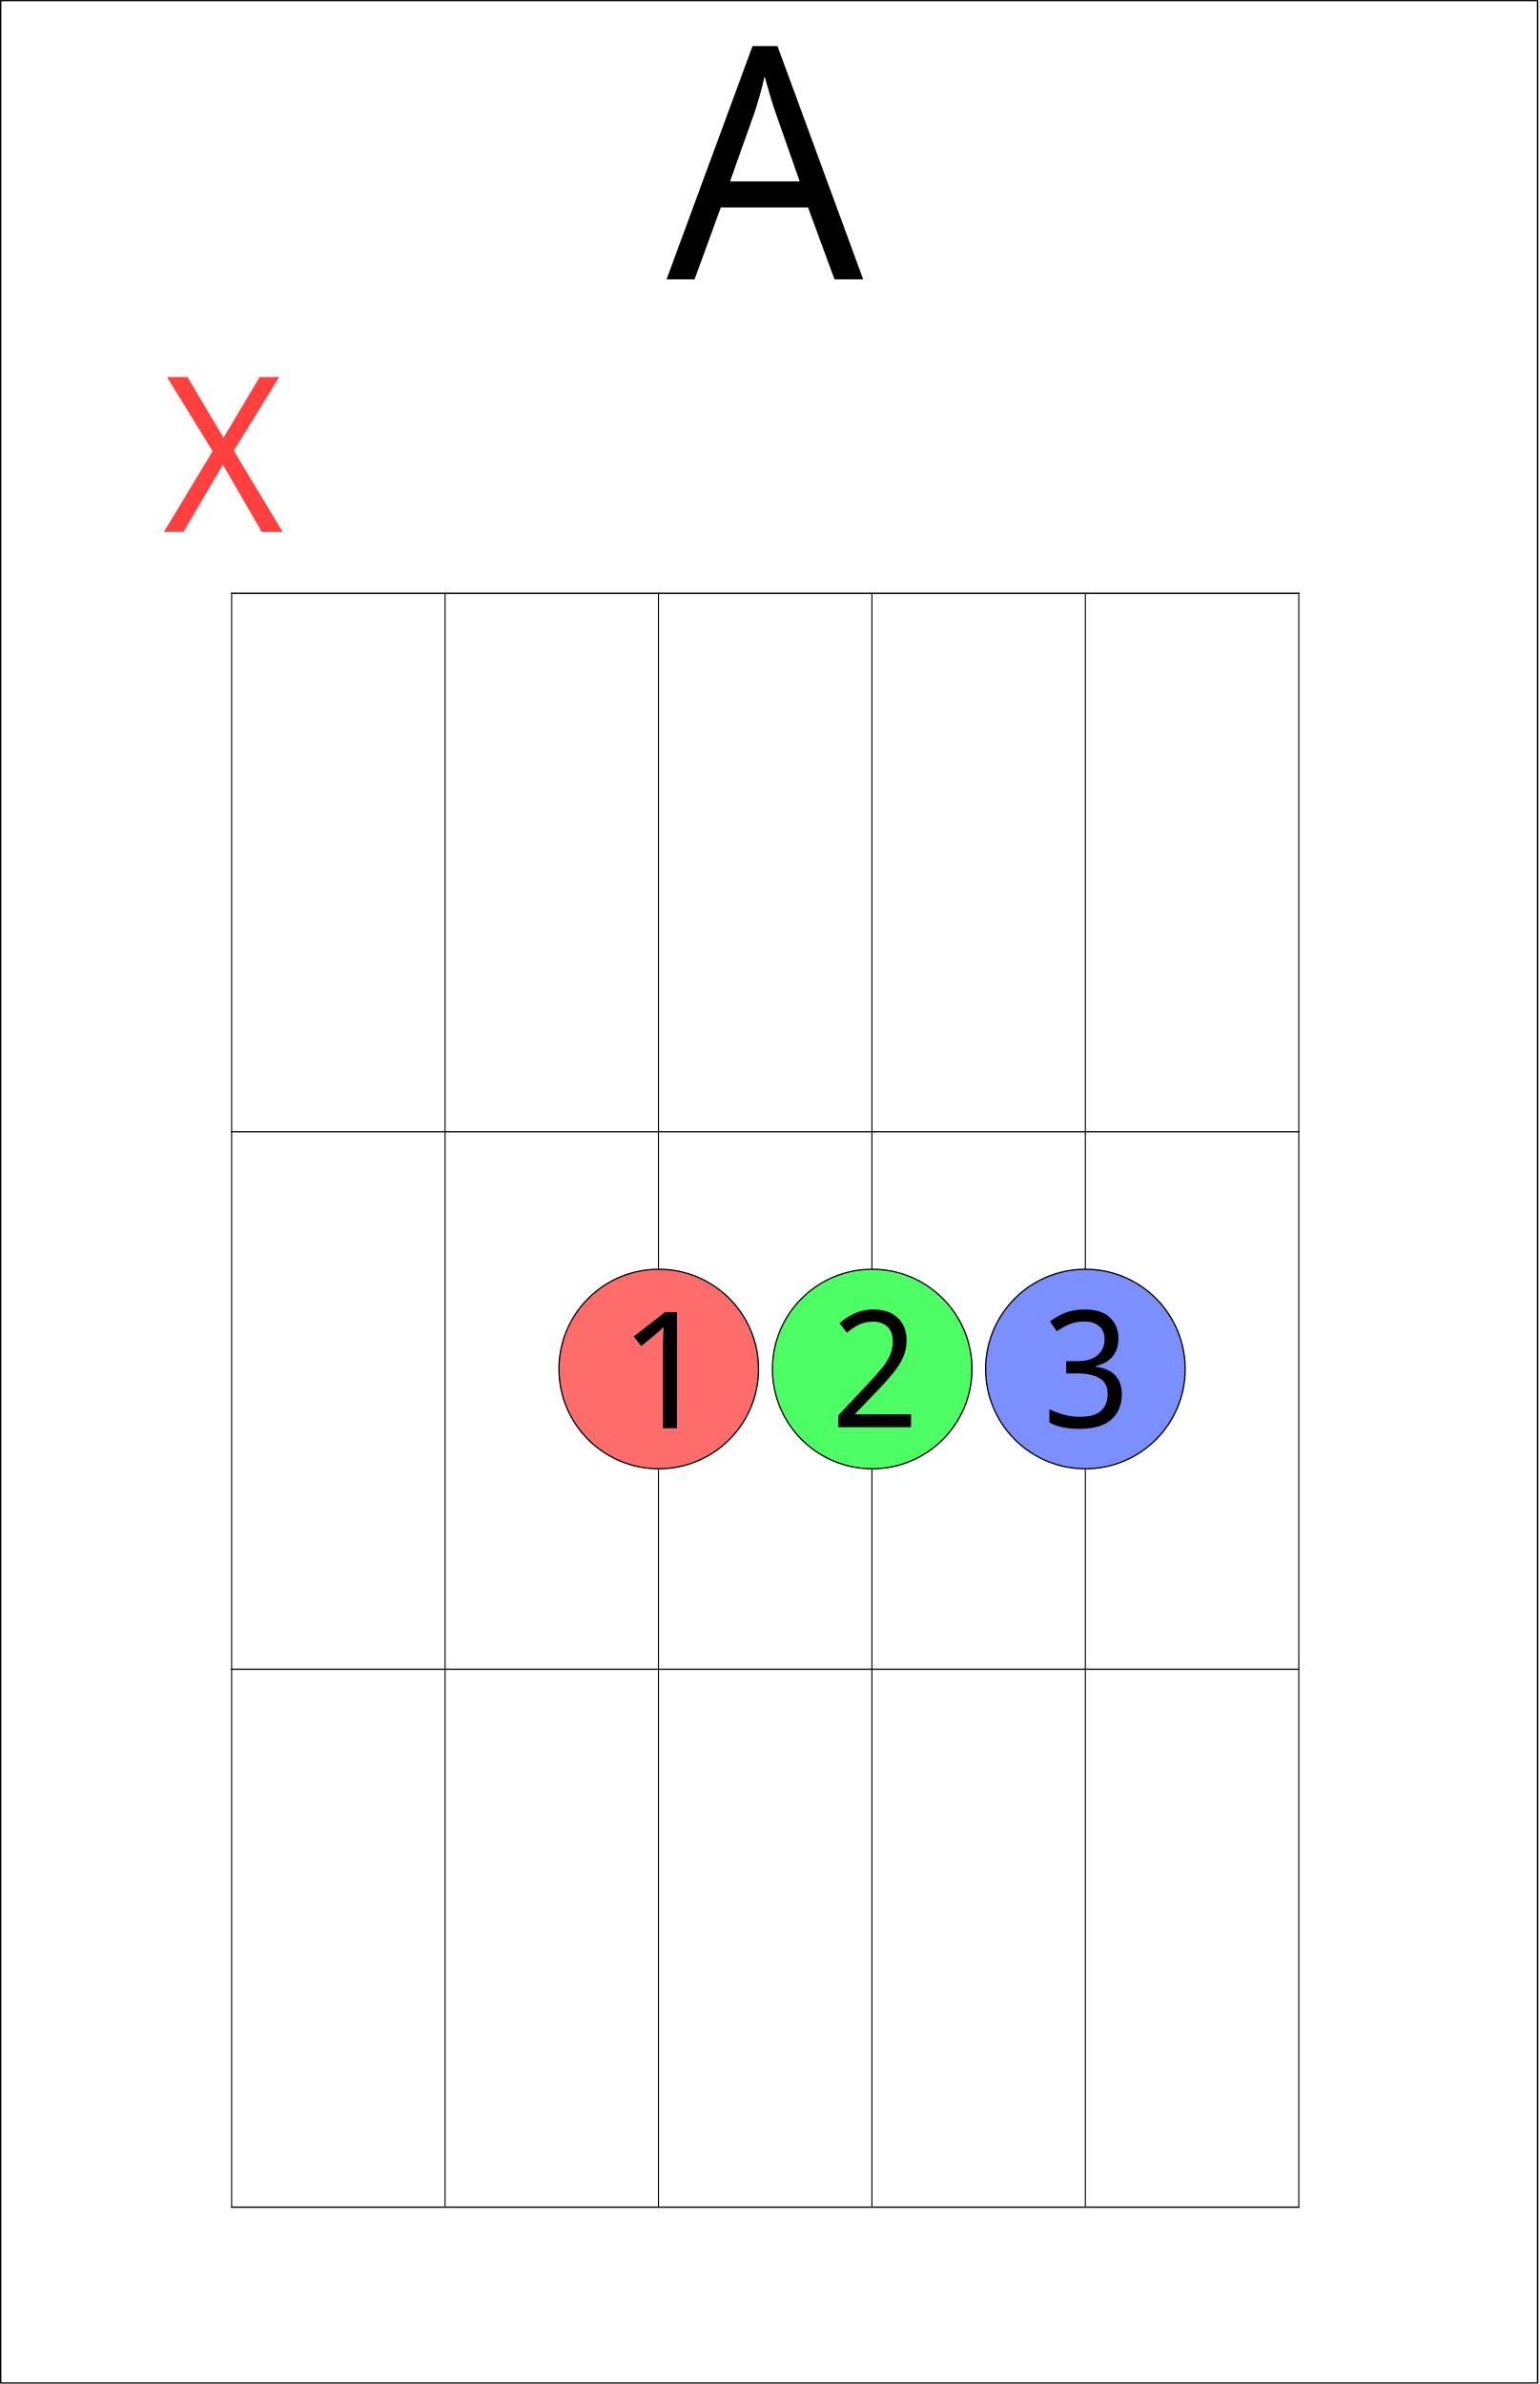
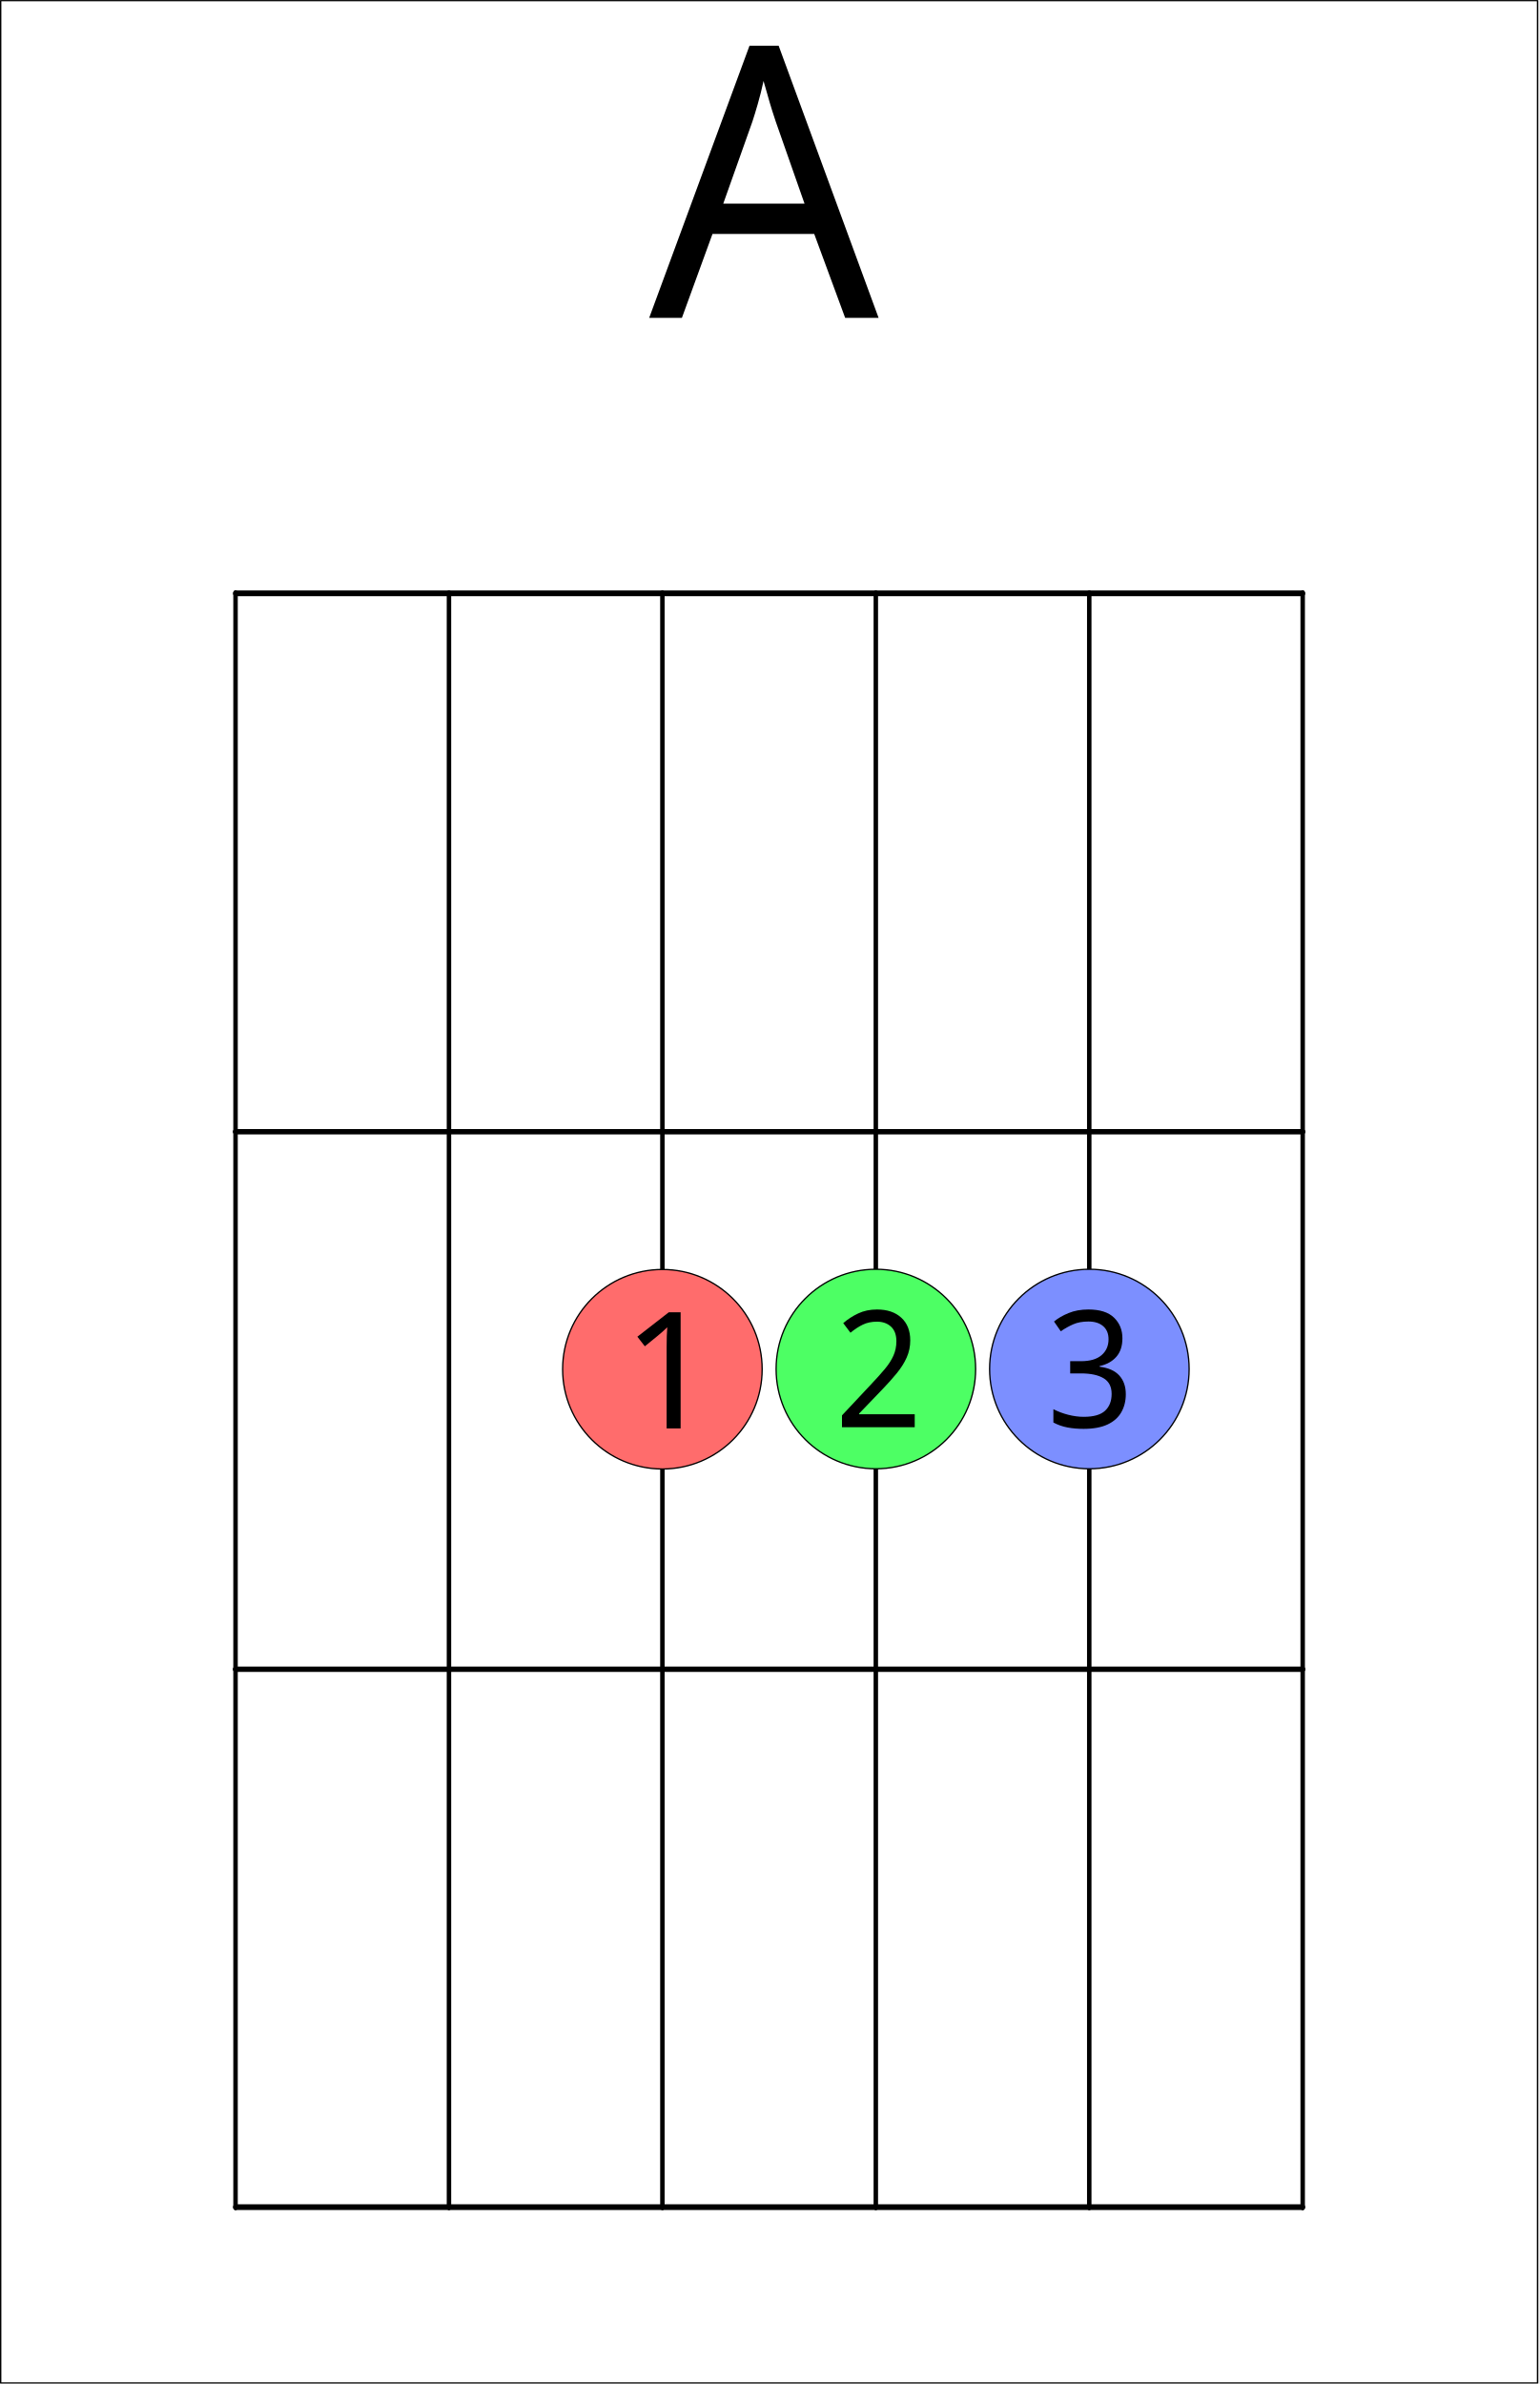
<svg xmlns="http://www.w3.org/2000/svg" width="100%" height="100%" viewBox="0 0 1183 1832" version="1.1" xml:space="preserve" style="fill-rule:evenodd;clip-rule:evenodd;stroke-linecap:round;stroke-linejoin:round;stroke-miterlimit:1.5;">
  <g transform="matrix(1,0,0,1,-1125.071,-324.3032)">
    <g transform="matrix(1.179599,0,0,0.996115,115.0311,294.4734)">
      <rect x="856.681" y="30.448" width="1001.275" height="1837.849" style="fill:white;stroke:black;stroke-width:0.92px;" />
    </g>
-     <g>
+     <g transform="matrix(1,0,0,1,3,0)">
      <g transform="matrix(0.681948,0,0,0.953327,648.722,334.2693)">
-         <path d="M959.535,467.82L959.535,1768.694" style="fill:none;stroke:black;stroke-width:1.21px;" />
+         <path d="M959.535,467.82L959.535,1768.694" style="fill:none;stroke:black;stroke-width:5.03px;" />
      </g>
      <g transform="matrix(0.681948,0,0,0.953327,812.7409,334.2693)">
-         <path d="M959.535,467.82L959.535,1768.694" style="fill:none;stroke:black;stroke-width:1.21px;" />
+         <path d="M959.535,467.82L959.535,1768.694" style="fill:none;stroke:black;stroke-width:5.03px;" />
      </g>
      <g transform="matrix(0.681948,0,0,0.953327,976.7597,334.2693)">
-         <path d="M959.535,467.82L959.535,1768.694" style="fill:none;stroke:black;stroke-width:1.21px;" />
+         <path d="M959.535,467.82L959.535,1768.694" style="fill:none;stroke:black;stroke-width:5.03px;" />
      </g>
      <g transform="matrix(0.681948,0,0,0.953327,1140.779,334.2693)">
-         <path d="M959.535,467.82L959.535,1768.694" style="fill:none;stroke:black;stroke-width:1.21px;" />
+         <path d="M959.535,467.82L959.535,1768.694" style="fill:none;stroke:black;stroke-width:5.03px;" />
      </g>
      <g transform="matrix(0.991923,0,0,0.954545,351.2899,361.5904)">
-         <path d="M1786.306,872.051L959.535,872.051" style="fill:none;stroke:black;stroke-width:1.03px;" />
+         <path d="M1786.306,872.051L959.535,872.051" style="fill:none;stroke:black;stroke-width:4.28px;" />
      </g>
      <g transform="matrix(0.991923,0,0,0.954545,351.2899,242.7936)">
-         <path d="M959.535,1429.21L1786.306,1429.21" style="fill:none;stroke:black;stroke-width:1.03px;" />
+         <path d="M959.535,1429.21L1786.306,1429.21" style="fill:none;stroke:black;stroke-width:4.28px;" />
      </g>
      <g transform="matrix(0.681948,0,0,0.953327,1304.797,334.2693)">
-         <path d="M959.535,467.82L959.535,1768.694" style="fill:none;stroke:black;stroke-width:1.21px;" />
+         <path d="M959.535,467.82L959.535,1768.694" style="fill:none;stroke:black;stroke-width:5.03px;" />
      </g>
      <g transform="matrix(0.681948,0,0,0.953327,1468.816,334.2693)">
-         <path d="M959.535,467.82L959.535,1768.694" style="fill:none;stroke:black;stroke-width:1.21px;" />
+         <path d="M959.535,467.82L959.535,1768.694" style="fill:none;stroke:black;stroke-width:5.03px;" />
      </g>
      <g transform="matrix(0.852435,0,0,0.953327,485.1338,334.2693)">
-         <path d="M959.535,467.82L1921.595,467.82" style="fill:none;stroke:black;stroke-width:1.11px;" />
+         <path d="M959.535,467.82L1921.595,467.82" style="fill:none;stroke:black;stroke-width:4.61px;" />
      </g>
      <g transform="matrix(0.852435,0,0,0.953327,485.1338,334.2693)">
-         <path d="M959.535,1768.694L1921.595,1768.694" style="fill:none;stroke:black;stroke-width:1.11px;" />
+         <path d="M959.535,1768.694L1921.595,1768.694" style="fill:none;stroke:black;stroke-width:4.61px;" />
      </g>
    </g>
-     <g transform="matrix(1,0,0,1,-166.9827,-437.3124)">
+     <g transform="matrix(1,0,0,1,-163.9271,-437.3124)">
      <g transform="matrix(1,0,0,1,180.2814,500.3977)">
        <circle cx="1945.888" cy="1313.251" r="76.664" style="fill:rgb(124,143,255);stroke:black;stroke-width:1px;" />
      </g>
      <g transform="matrix(0.943679,0,0,0.996115,611.4267,1134.302)">
        <g transform="matrix(125.4875,0,0,125.4875,1639.98,726.9097)">
                </g>
        <text x="1570.19px" y="726.91px" style="font-family:'MicrosoftSansSerif', 'Microsoft Sans Serif', sans-serif;font-size:125.488px;">3</text>
      </g>
    </g>
-     <g transform="matrix(1,0,0,1,161.2421,-23.99746)">
+     <g transform="matrix(1,0,0,1,164.0532,-23.99746)">
      <g transform="matrix(1,0,0,1,-311.7752,87.08275)">
        <circle cx="1945.888" cy="1313.251" r="76.664" style="fill:rgb(77,255,100);stroke:black;stroke-width:1px;" />
      </g>
      <g transform="matrix(0.943679,0,0,0.996115,120.6423,720.9872)">
        <g transform="matrix(125.4875,0,0,125.4875,1639.98,726.9097)">
                </g>
        <text x="1570.19px" y="726.91px" style="font-family:'MicrosoftSansSerif', 'Microsoft Sans Serif', sans-serif;font-size:125.488px;">2</text>
      </g>
    </g>
-     <g transform="matrix(0.943679,0,0,0.996115,803.8981,335.0368)">
-       <g transform="matrix(250.9751,0,0,250.9751,1050.549,204.7234)">
+     <g transform="matrix(0.943679,0,0,0.996115,790.5619,364.622)">
+       <g transform="matrix(292.8043,0,0,292.8043,1078.449,204.7234)">
            </g>
-       <text x="883.151px" y="204.723px" style="font-family:'MicrosoftSansSerif', 'Microsoft Sans Serif', sans-serif;font-size:250.975px;">A</text>
+       <text x="883.151px" y="204.723px" style="font-family:'MicrosoftSansSerif', 'Microsoft Sans Serif', sans-serif;font-size:292.804px;">A</text>
    </g>
-     <g transform="matrix(1,0,0,1,-343.2048,417.5587)">
+     <g transform="matrix(1,0,0,1,-340.4135,417.7185)">
      <g transform="matrix(1,0,0,1,28.63835,-354.4734)">
        <circle cx="1945.888" cy="1313.251" r="76.664" style="fill:rgb(255,108,108);stroke:black;stroke-width:1px;" />
      </g>
      <g transform="matrix(0.996115,0,0,0.996115,380.0719,280.194)">
        <g transform="matrix(125.4875,0,0,125.4875,1639.98,726.9097)">
                </g>
        <text x="1570.19px" y="726.91px" style="font-family:'MicrosoftSansSerif', 'Microsoft Sans Serif', sans-serif;font-size:125.488px;">1</text>
      </g>
    </g>
-     <g transform="matrix(0.943679,0,0,0.996115,421.1025,304.9025)">
-       <g transform="matrix(167.3167,0,0,167.3167,990.4101,429.8032)">
-             </g>
-       <text x="878.811px" y="429.803px" style="font-family:'MicrosoftSansSerif', 'Microsoft Sans Serif', sans-serif;font-size:167.317px;fill:rgb(255,64,63);">X</text>
-     </g>
  </g>
</svg>
